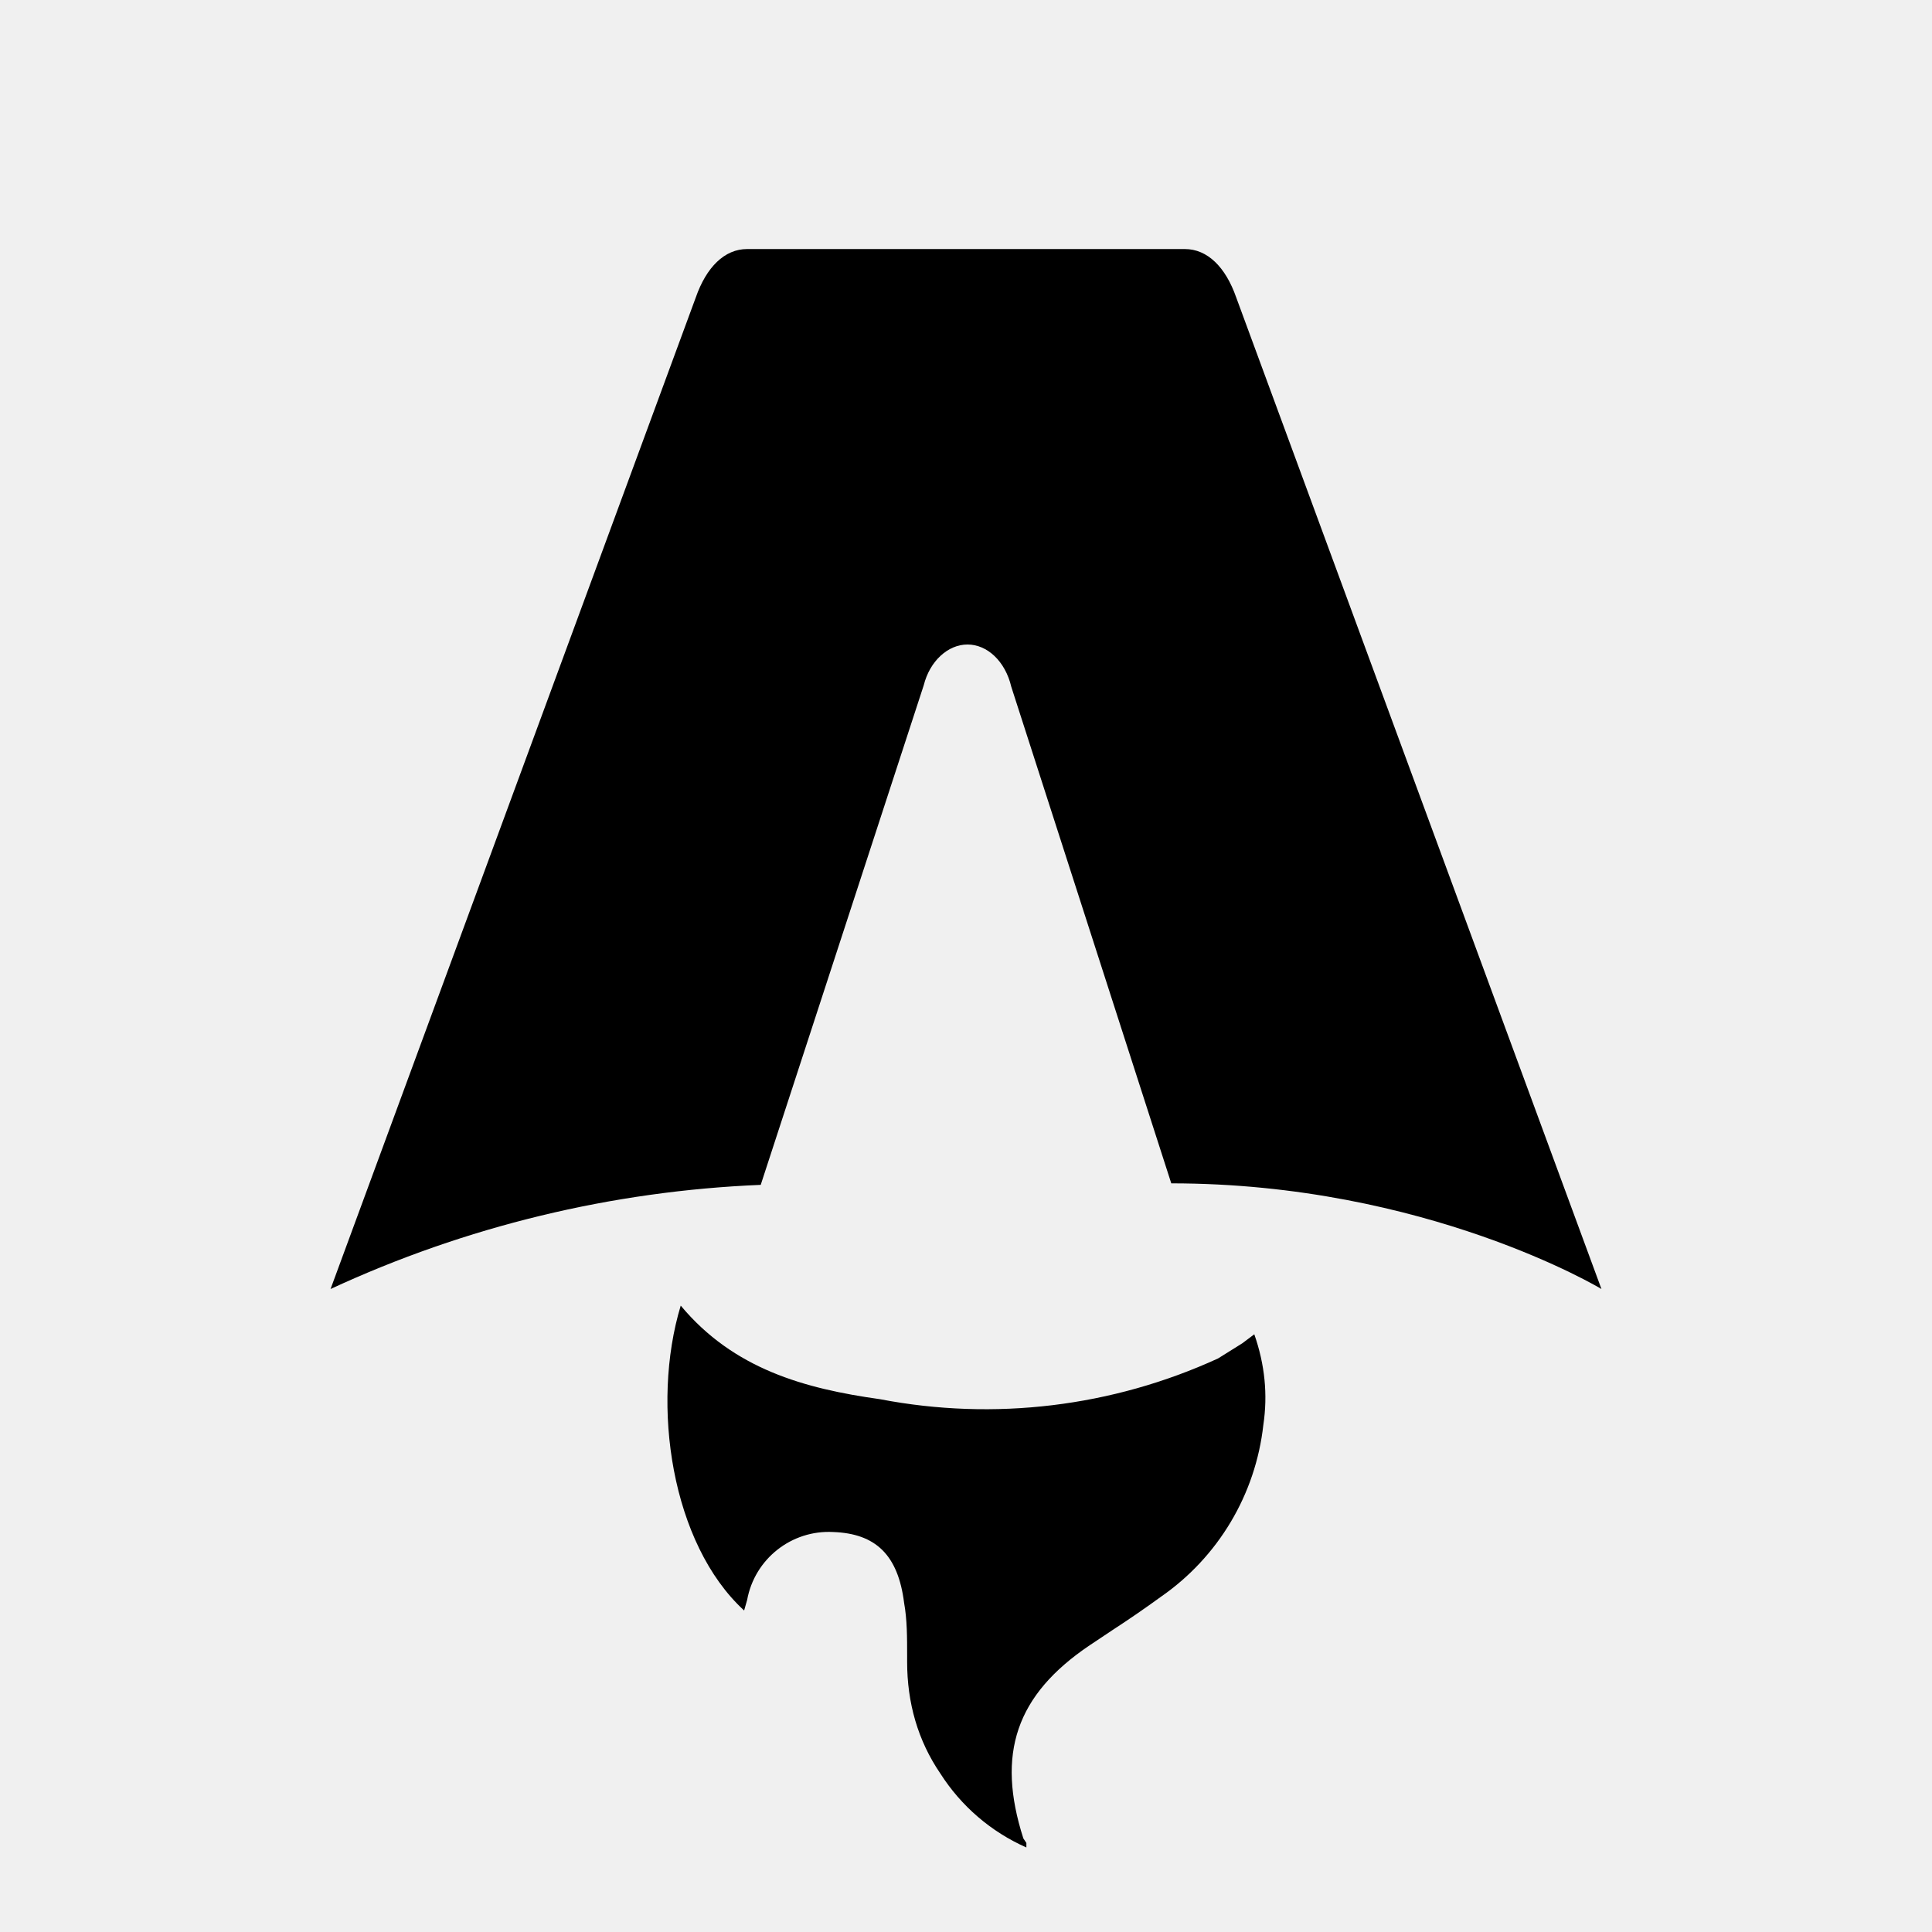
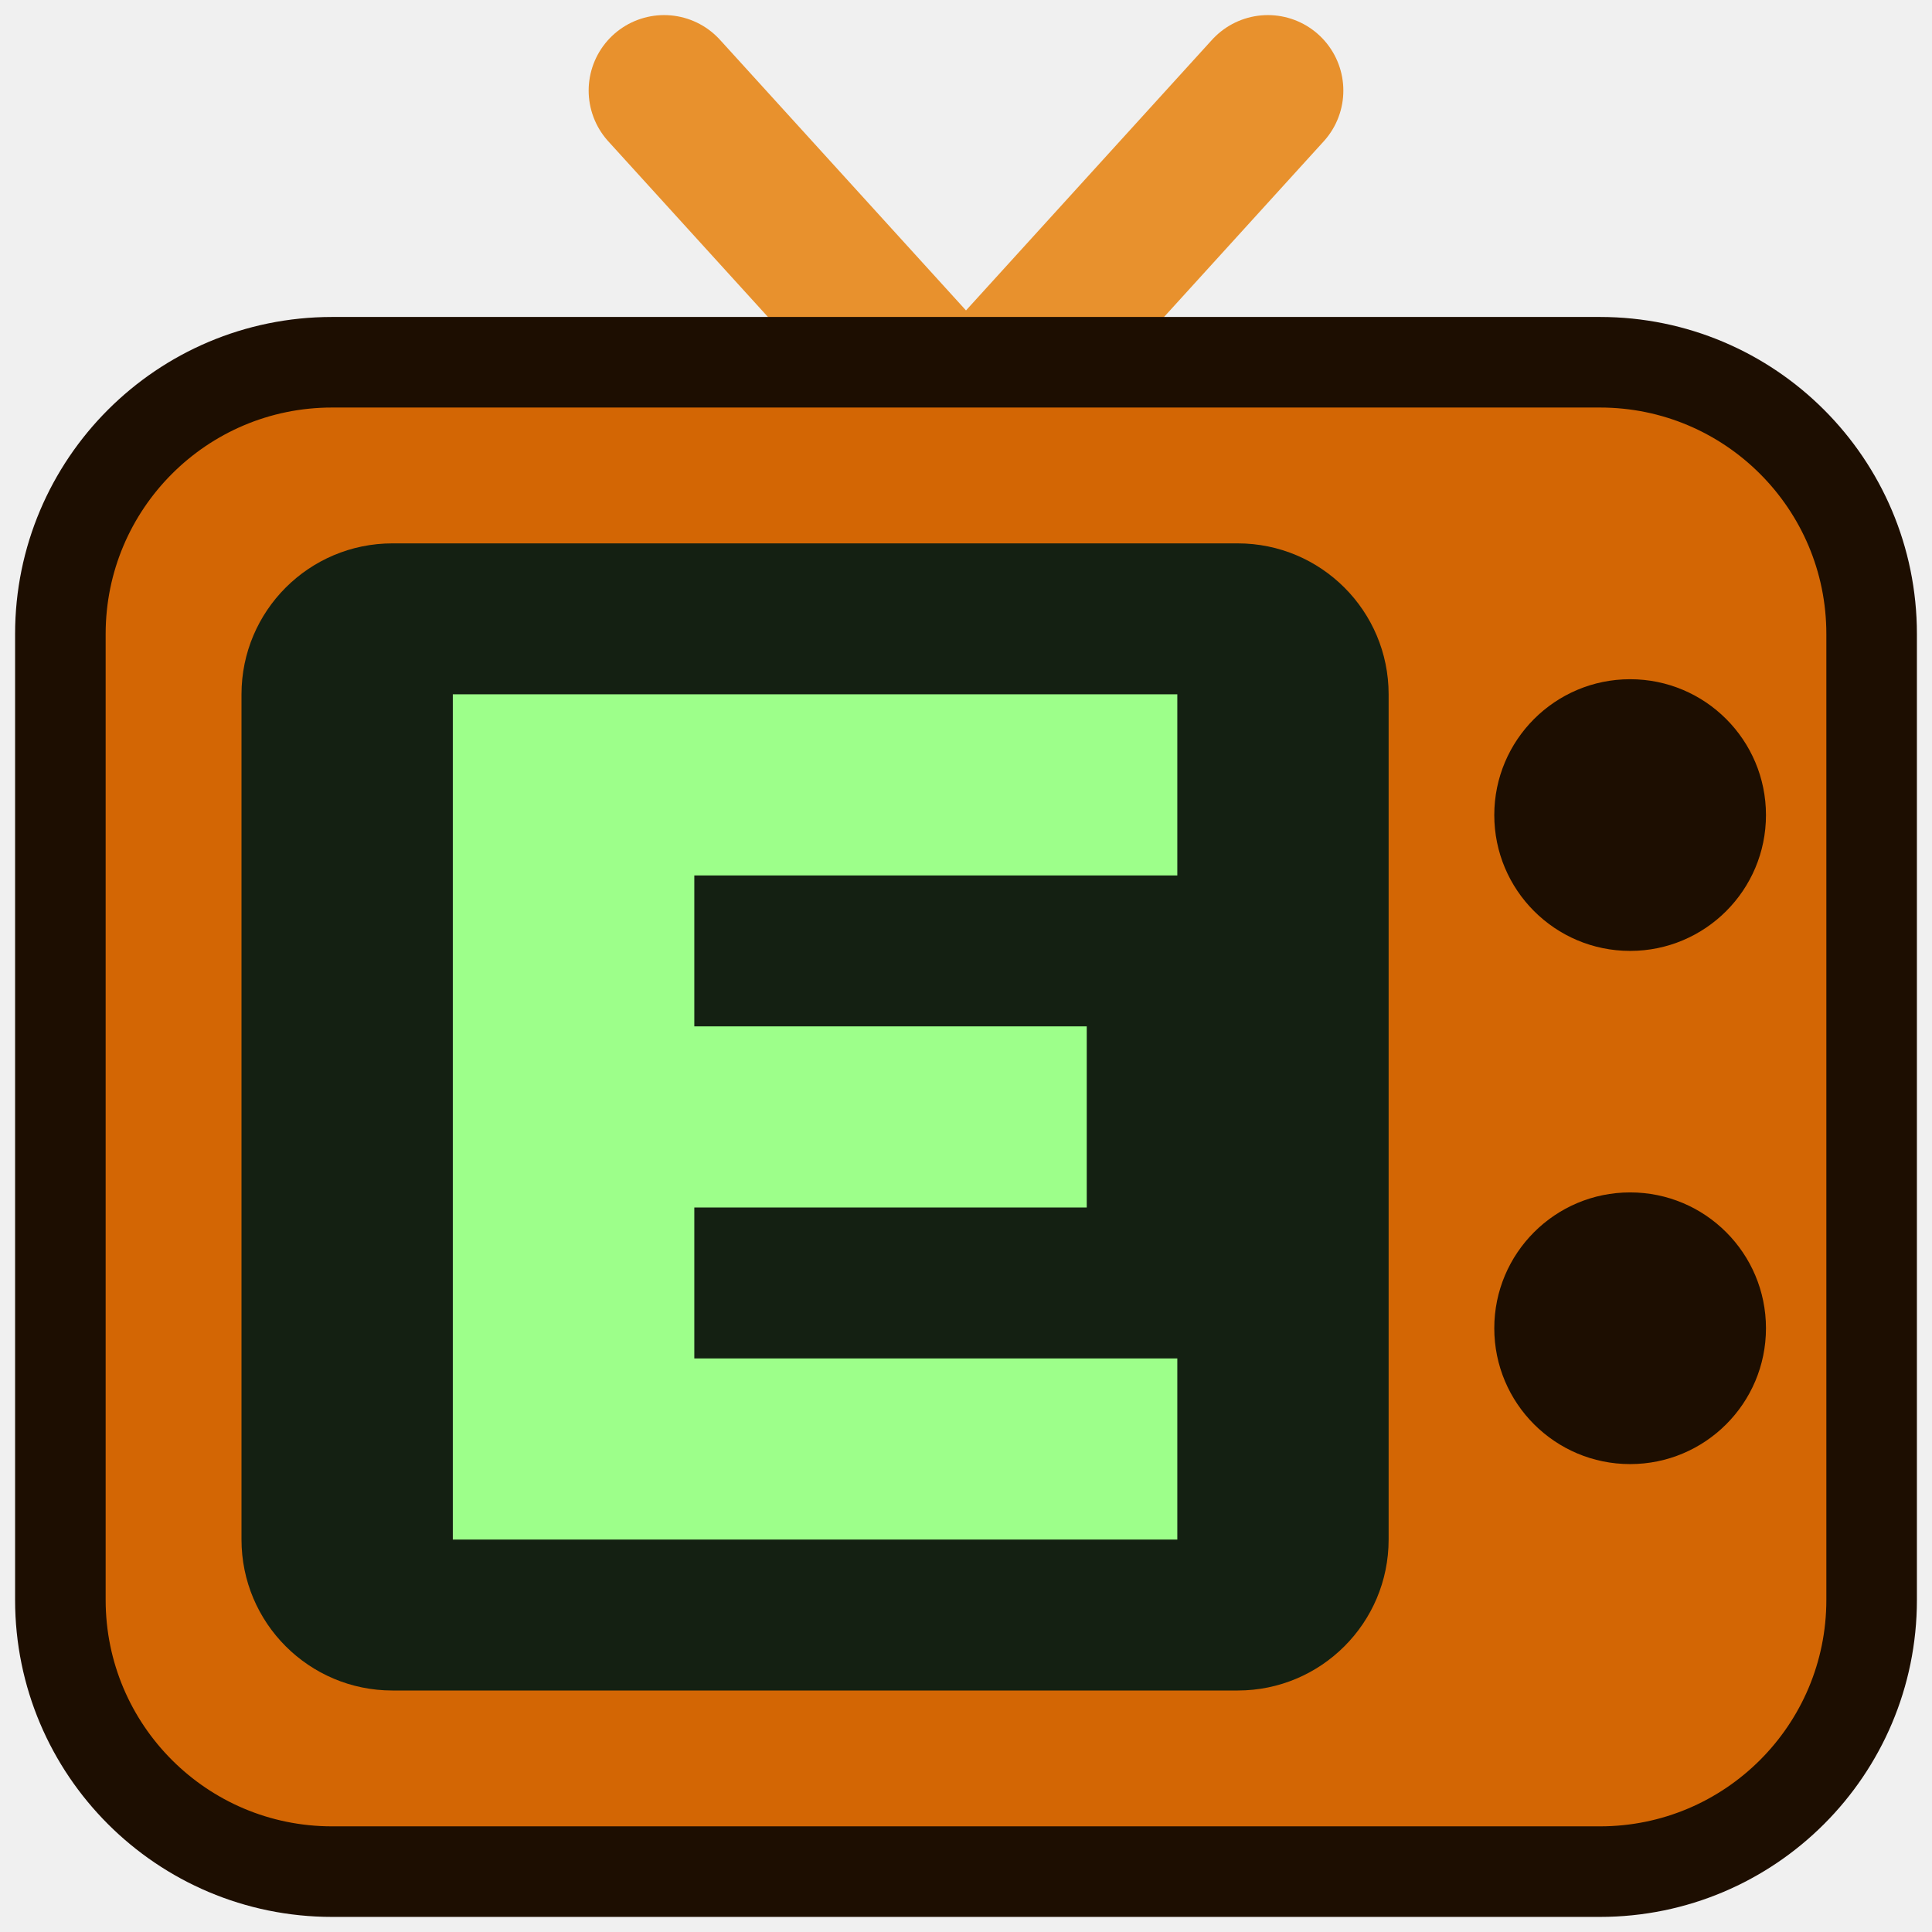
- <svg xmlns="http://www.w3.org/2000/svg" fill="none" viewBox="0 0 128 128">
-   <path d="M50.4 78.5a75.1 75.1 0 0 0-28.5 6.9l24.2-65.7c.7-2 1.9-3.2 3.4-3.2h29c1.5 0 2.7 1.2 3.4 3.2l24.2 65.7s-11.6-7-28.5-7L67 45.5c-.4-1.7-1.6-2.8-2.9-2.8-1.3 0-2.5 1.1-2.9 2.7L50.4 78.5Zm-1.1 28.2Zm-4.2-20.2c-2 6.6-.6 15.8 4.2 20.2a17.5 17.5 0 0 1 .2-.7 5.5 5.5 0 0 1 5.7-4.5c2.8.1 4.3 1.5 4.7 4.7.2 1.1.2 2.3.2 3.5v.4c0 2.7.7 5.2 2.2 7.4a13 13 0 0 0 5.7 4.9v-.3l-.2-.3c-1.8-5.6-.5-9.5 4.4-12.8l1.5-1a73 73 0 0 0 3.2-2.2 16 16 0 0 0 6.8-11.4c.3-2 .1-4-.6-6l-.8.6-1.6 1a37 37 0 0 1-22.4 2.7c-5-.7-9.7-2-13.2-6.2Z" />
-   <style>
-         path { fill: #000; }
-         @media (prefers-color-scheme: dark) {
-             path { fill: #FFF; }
-         }
-     </style>
+ <svg xmlns="http://www.w3.org/2000/svg" viewBox="0 0 64 64">
+   <path d="M32 14 22 3M32 14 42 3" fill="none" stroke="#e8912d" stroke-width="5" stroke-linecap="round" />
+   <rect x="2" y="12" width="60" height="50" rx="9" fill="#d36604" stroke="#1d0e01" stroke-width="3" />
+   <rect x="8" y="18" width="38" height="38" rx="5" fill="#142012" />
+   <path d="M15 23h24v6H23v5h13v6H23v5h16v6H15z" fill="#9dff8a" />
+   <circle cx="54" cy="27" r="4.5" fill="#1d0e01" />
+   <circle cx="54" cy="44" r="4.5" fill="#1d0e01" />
</svg>
